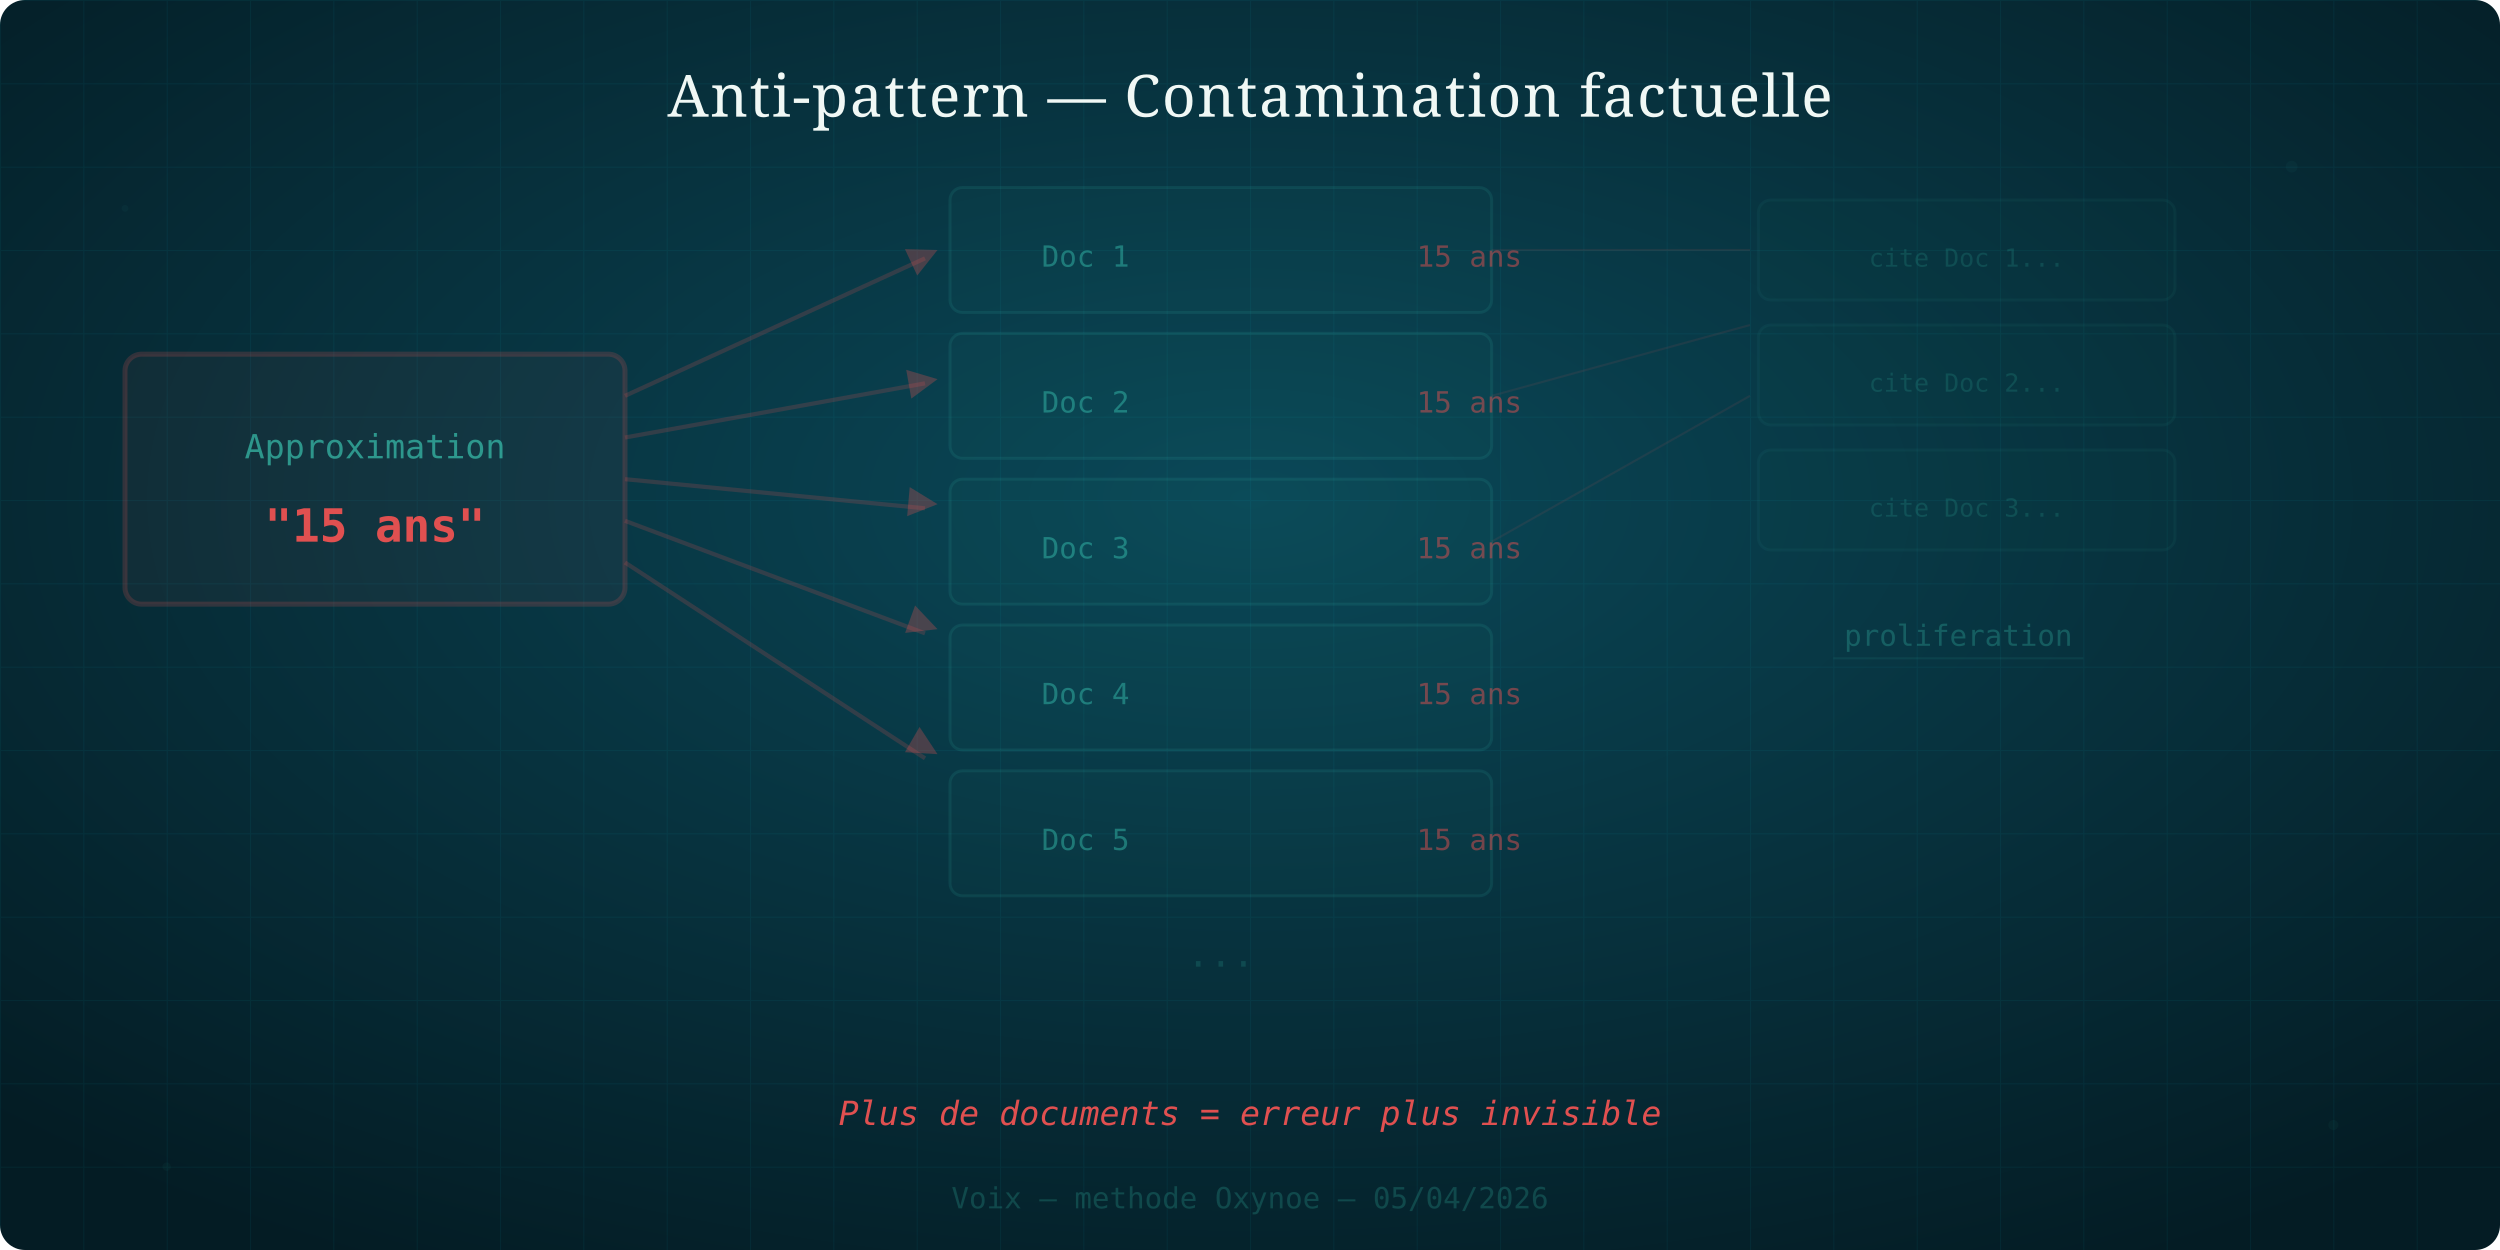
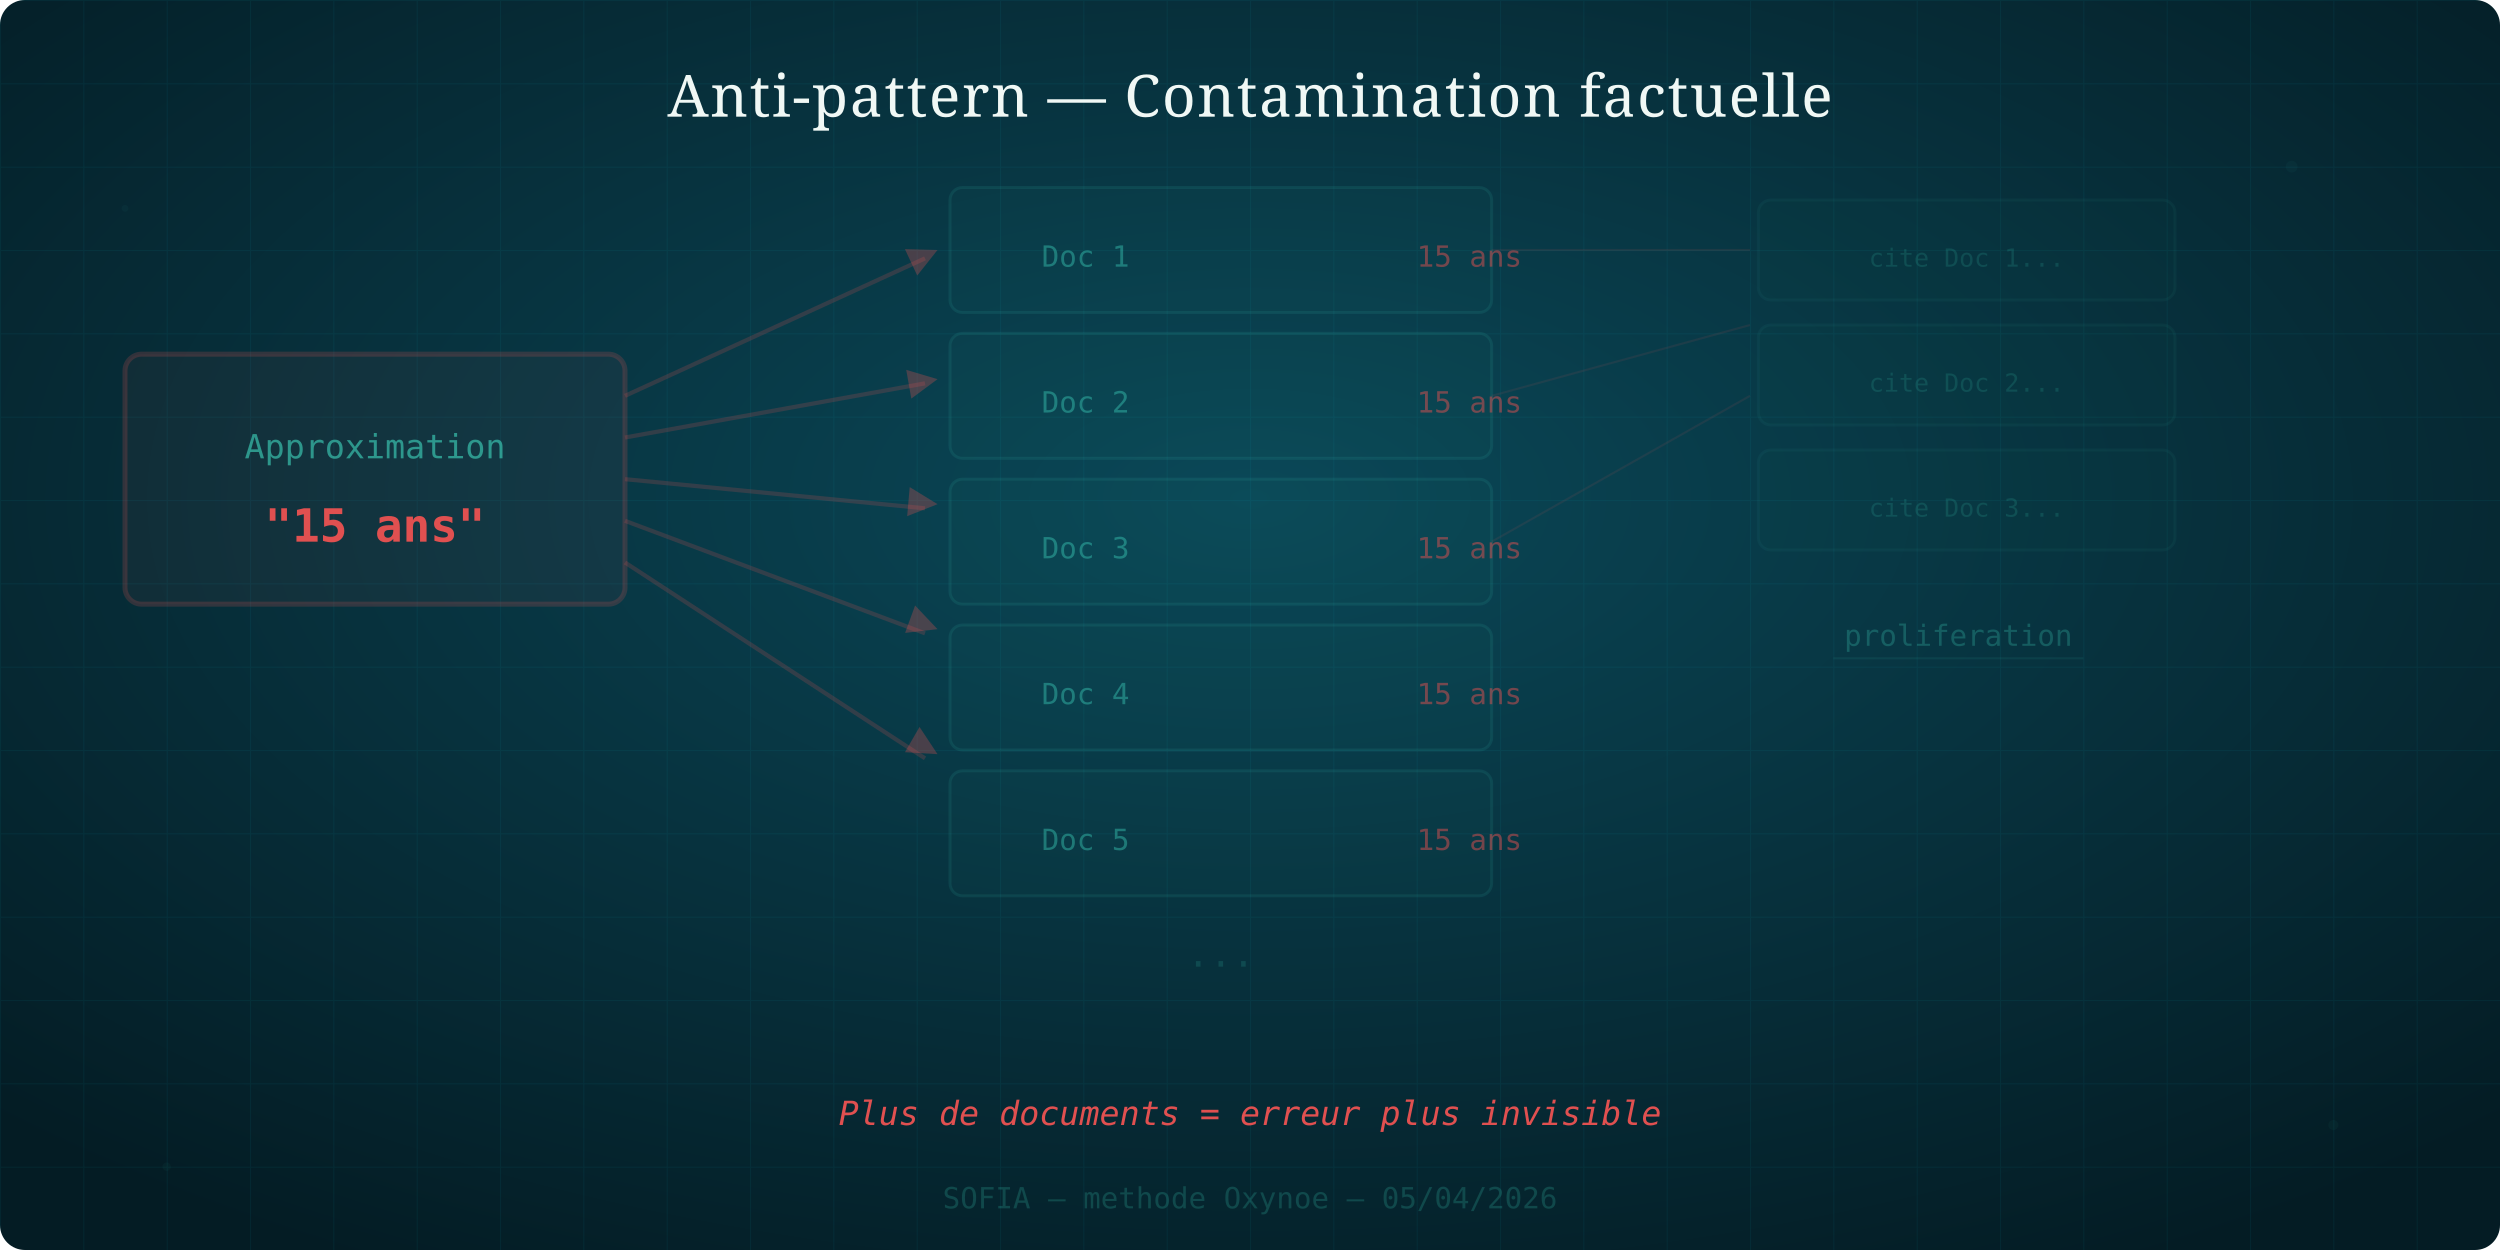
<svg xmlns="http://www.w3.org/2000/svg" viewBox="0 0 600 300" font-family="IBM Plex Mono,monospace">
  <defs>
    <radialGradient id="bg-grad" cx="50%" cy="40%" r="70%">
      <stop offset="0%" stop-color="#0a4858" />
      <stop offset="100%" stop-color="#041c24" />
    </radialGradient>
    <pattern id="grid" width="20" height="20" patternUnits="userSpaceOnUse">
      <path d="M 20 0 L 0 0 0 20" fill="none" stroke="rgba(0,200,220,0.06)" stroke-width="0.5" />
    </pattern>
  </defs>
  <rect width="600" height="300" fill="url(#bg-grad)" rx="6" />
  <rect width="600" height="300" fill="url(#grid)" rx="6" />
  <text x="300" y="28" text-anchor="middle" fill="#f0f8f5" font-family="Georgia,serif" font-size="14" font-weight="300" letter-spacing="0.03em">Anti-pattern — Contamination factuelle</text>
  <rect x="30" y="85" width="120" height="60" rx="4" fill="rgba(224,80,80,0.05)" stroke="rgba(224,80,80,0.2)" stroke-width="1.2" />
  <text x="90" y="110" text-anchor="middle" fill="rgba(64,216,192,0.6)" font-size="8">Approximation</text>
  <text x="90" y="130" text-anchor="middle" fill="#e05050" font-size="11" font-weight="600">"15 ans"</text>
  <line x1="150" y1="95" x2="222" y2="62" stroke="rgba(224,80,80,0.2)" stroke-width="1" />
  <line x1="150" y1="105" x2="222" y2="92" stroke="rgba(224,80,80,0.2)" stroke-width="1" />
  <line x1="150" y1="115" x2="222" y2="122" stroke="rgba(224,80,80,0.2)" stroke-width="1" />
  <line x1="150" y1="125" x2="222" y2="152" stroke="rgba(224,80,80,0.2)" stroke-width="1" />
  <line x1="150" y1="135" x2="222" y2="182" stroke="rgba(224,80,80,0.2)" stroke-width="1" />
  <path d="M7,-3.5 L0,0 L7,3.5Z" fill="rgba(224,80,80,0.3)" transform="translate(225,60) rotate(155)" />
  <path d="M7,-3.5 L0,0 L7,3.5Z" fill="rgba(224,80,80,0.3)" transform="translate(225,91) rotate(170)" />
  <path d="M7,-3.5 L0,0 L7,3.5Z" fill="rgba(224,80,80,0.3)" transform="translate(225,121) rotate(185)" />
  <path d="M7,-3.5 L0,0 L7,3.5Z" fill="rgba(224,80,80,0.3)" transform="translate(225,151) rotate(200)" />
  <path d="M7,-3.5 L0,0 L7,3.5Z" fill="rgba(224,80,80,0.3)" transform="translate(225,181) rotate(210)" />
  <rect x="228" y="45" width="130" height="30" rx="3" fill="rgba(64,216,192,0.02)" stroke="rgba(64,216,192,0.1)" stroke-width="0.7" />
  <text x="250" y="64" font-size="7" fill="rgba(64,216,192,0.4)">Doc 1</text>
  <text x="340" y="64" font-size="7" fill="rgba(224,80,80,0.5)">15 ans</text>
  <rect x="228" y="80" width="130" height="30" rx="3" fill="rgba(64,216,192,0.02)" stroke="rgba(64,216,192,0.1)" stroke-width="0.7" />
  <text x="250" y="99" font-size="7" fill="rgba(64,216,192,0.4)">Doc 2</text>
  <text x="340" y="99" font-size="7" fill="rgba(224,80,80,0.5)">15 ans</text>
  <rect x="228" y="115" width="130" height="30" rx="3" fill="rgba(64,216,192,0.02)" stroke="rgba(64,216,192,0.1)" stroke-width="0.7" />
  <text x="250" y="134" font-size="7" fill="rgba(64,216,192,0.4)">Doc 3</text>
  <text x="340" y="134" font-size="7" fill="rgba(224,80,80,0.5)">15 ans</text>
  <rect x="228" y="150" width="130" height="30" rx="3" fill="rgba(64,216,192,0.02)" stroke="rgba(64,216,192,0.1)" stroke-width="0.7" />
  <text x="250" y="169" font-size="7" fill="rgba(64,216,192,0.4)">Doc 4</text>
  <text x="340" y="169" font-size="7" fill="rgba(224,80,80,0.5)">15 ans</text>
  <rect x="228" y="185" width="130" height="30" rx="3" fill="rgba(64,216,192,0.02)" stroke="rgba(64,216,192,0.1)" stroke-width="0.7" />
  <text x="250" y="204" font-size="7" fill="rgba(64,216,192,0.4)">Doc 5</text>
  <text x="340" y="204" font-size="7" fill="rgba(224,80,80,0.5)">15 ans</text>
  <text x="293" y="232" text-anchor="middle" font-size="9" fill="rgba(64,216,192,0.15)">...</text>
  <line x1="358" y1="60" x2="420" y2="60" stroke="rgba(224,80,80,0.1)" stroke-width="0.5" />
  <line x1="358" y1="95" x2="420" y2="78" stroke="rgba(224,80,80,0.1)" stroke-width="0.5" />
  <line x1="358" y1="130" x2="420" y2="95" stroke="rgba(224,80,80,0.1)" stroke-width="0.5" />
  <rect x="422" y="48" width="100" height="24" rx="3" fill="rgba(64,216,192,0.01)" stroke="rgba(64,216,192,0.05)" stroke-width="0.7" />
  <text x="472" y="64" text-anchor="middle" font-size="6" fill="rgba(64,216,192,0.15)">cite Doc 1...</text>
  <rect x="422" y="78" width="100" height="24" rx="3" fill="rgba(64,216,192,0.01)" stroke="rgba(64,216,192,0.05)" stroke-width="0.7" />
  <text x="472" y="94" text-anchor="middle" font-size="6" fill="rgba(64,216,192,0.15)">cite Doc 2...</text>
  <rect x="422" y="108" width="100" height="24" rx="3" fill="rgba(64,216,192,0.01)" stroke="rgba(64,216,192,0.05)" stroke-width="0.7" />
  <text x="472" y="124" text-anchor="middle" font-size="6" fill="rgba(64,216,192,0.15)">cite Doc 3...</text>
  <text x="470" y="155" text-anchor="middle" font-size="7" fill="rgba(64,216,192,0.25)">proliferation</text>
  <line x1="440" y1="158" x2="500" y2="158" stroke="rgba(64,216,192,0.08)" stroke-width="0.5" />
  <text x="300" y="270" text-anchor="middle" fill="#e05050" font-size="8" font-style="italic">Plus de documents = erreur plus invisible</text>
  <circle cx="560" cy="270" r="1.2" fill="rgba(64,216,192,0.04)" />
  <circle cx="40" cy="280" r="1.0" fill="rgba(64,216,192,0.04)" />
  <circle cx="550" cy="40" r="1.4" fill="rgba(64,216,192,0.04)" />
  <circle cx="30" cy="50" r="0.8" fill="rgba(64,216,192,0.04)" />
-   <text x="300" y="290" text-anchor="middle" fill="rgba(64,216,192,0.2)" font-size="7">Voix — methode Oxynoe — 05/04/2026</text>
+   <text x="300" y="290" text-anchor="middle" fill="rgba(64,216,192,0.2)" font-size="7">SOFIA — methode Oxynoe — 05/04/2026</text>
</svg>
